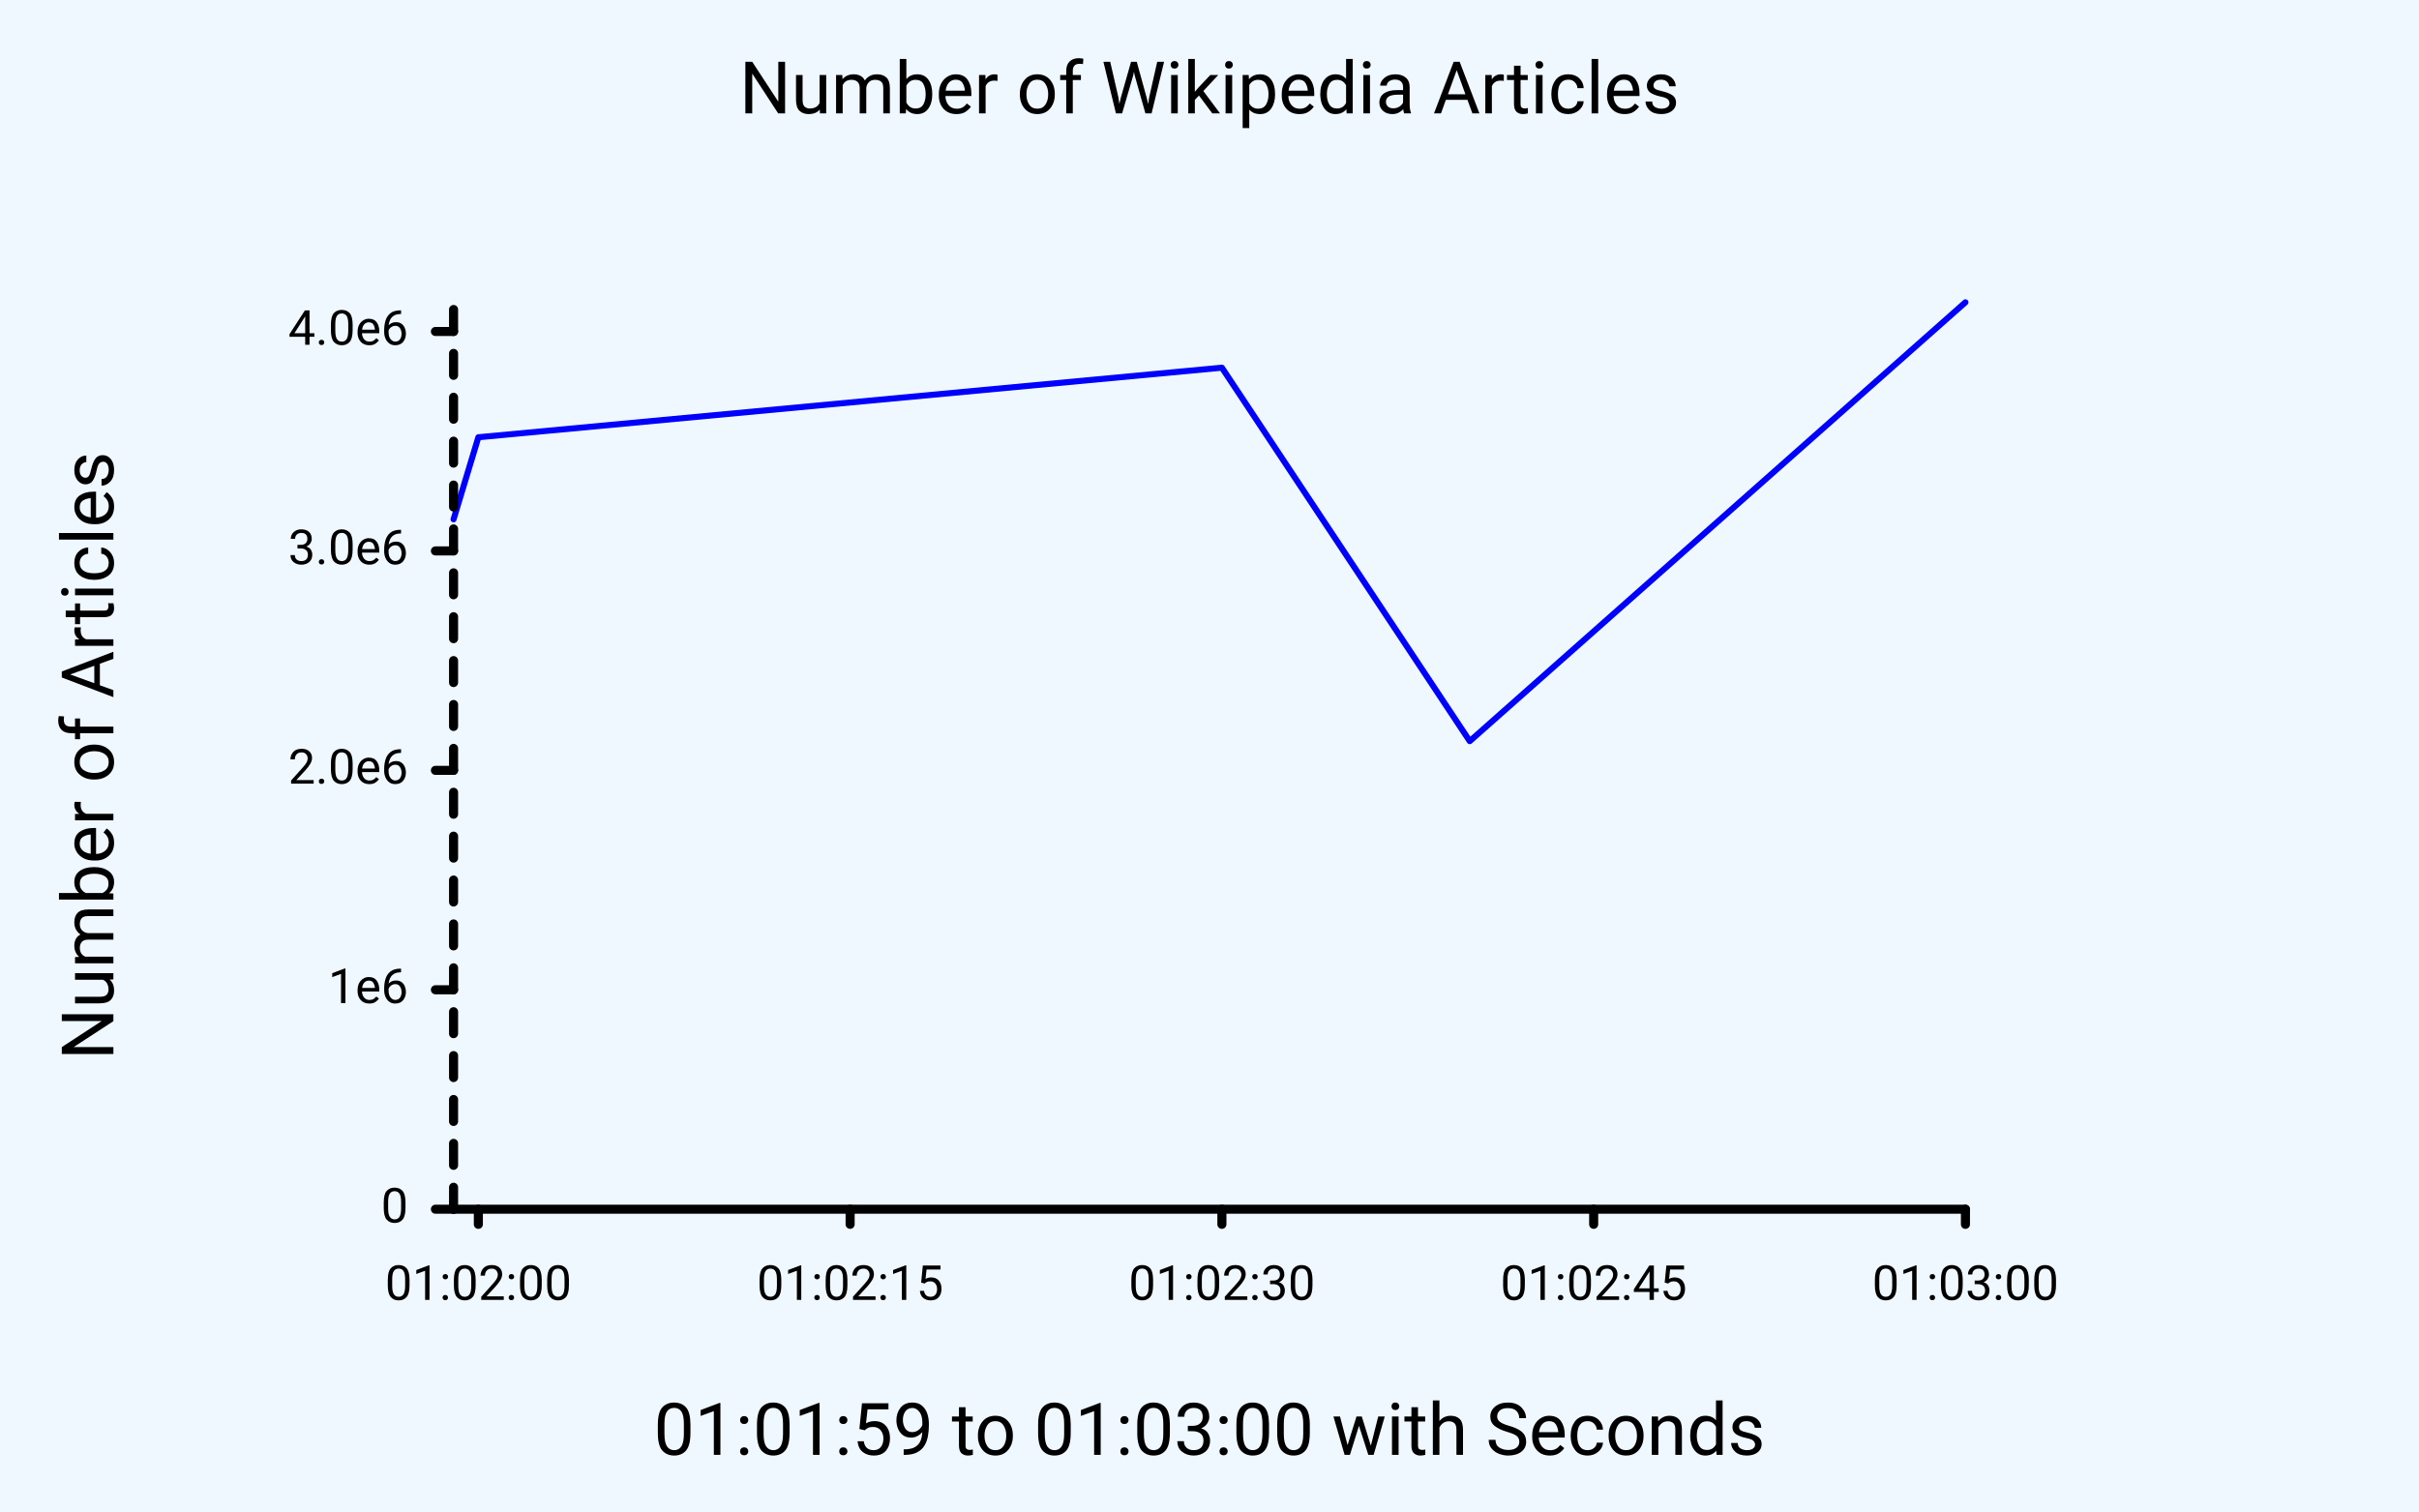
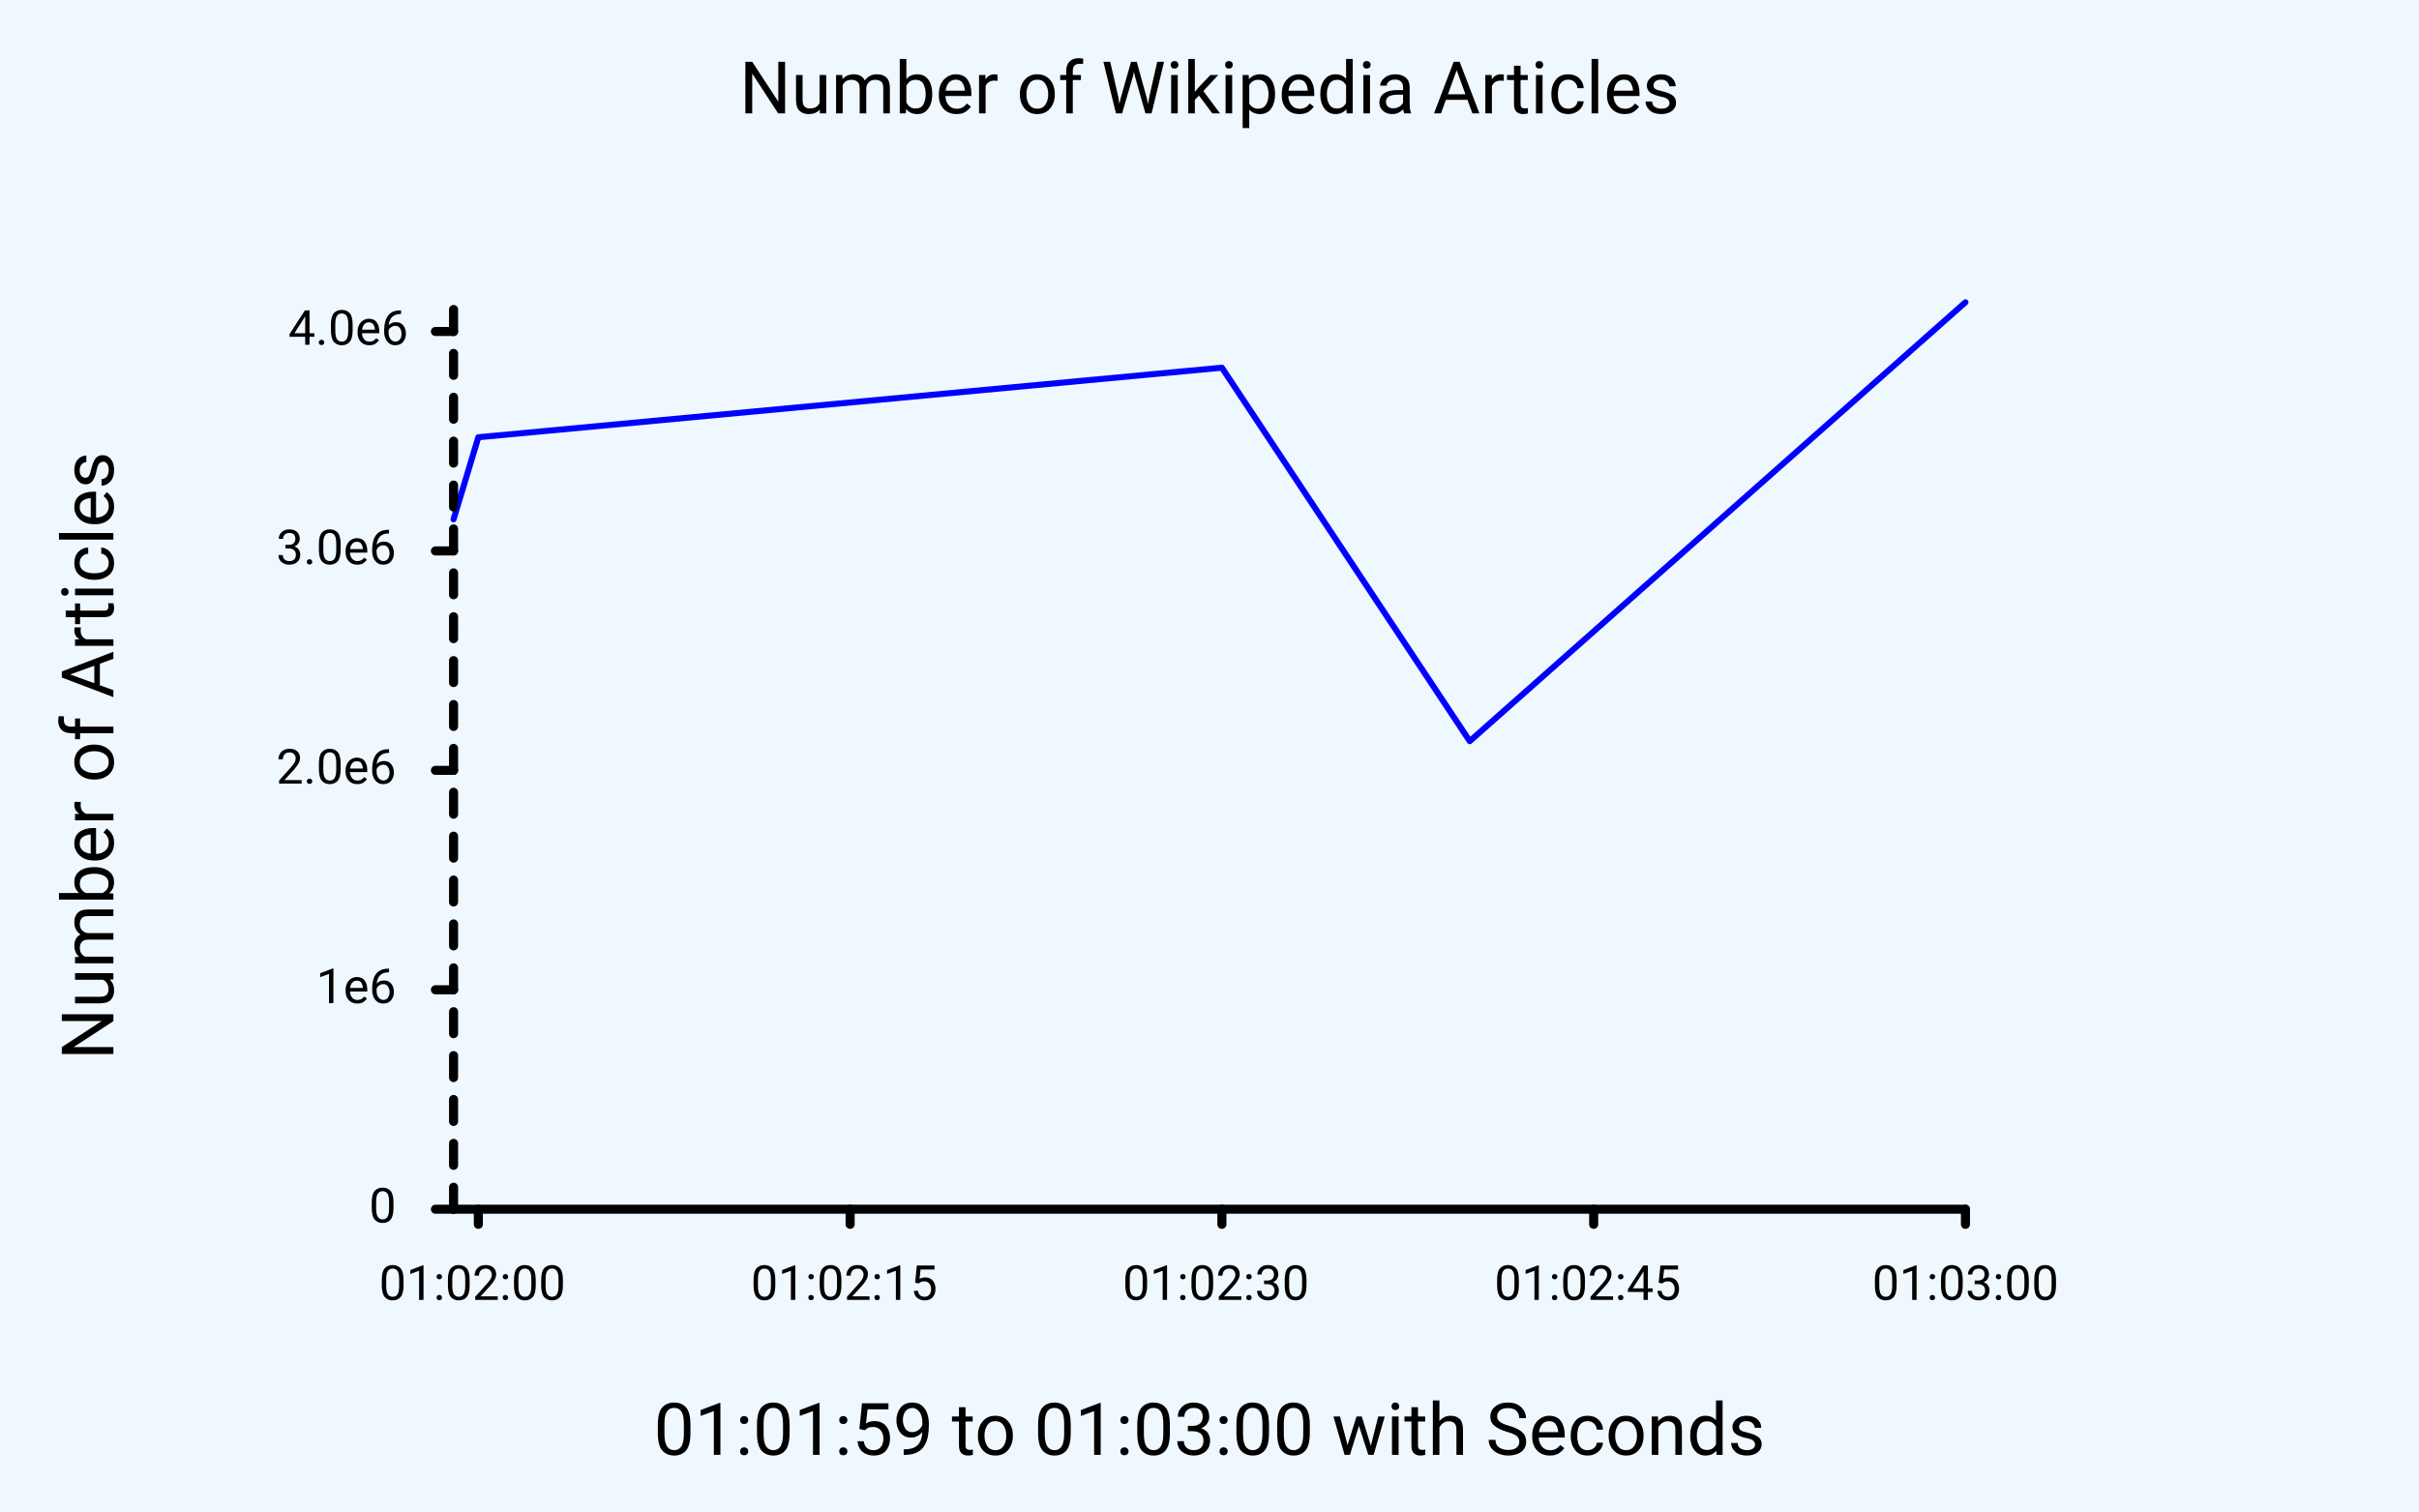
<svg xmlns="http://www.w3.org/2000/svg" class="poloto" width="800" height="500" viewBox="0 0 800 500">
  <style>
.poloto{
  stroke-linecap:round;
  stroke-linejoin:round;
  font-family:Roboto,sans-serif;
  font-size:16px;
}
.poloto_background{fill:AliceBlue;}
.poloto_scatter{stroke-width:7}
.poloto_line{stroke-width:2}
.poloto_text{fill: black;}
.poloto_name{font-size:24px;dominant-baseline:start;text-anchor:middle;}
.poloto_where{dominant-baseline:middle;text-anchor:start}
.poloto_text.poloto_legend{font-size:20px;dominant-baseline:middle;text-anchor:start;}
- .poloto_text.poloto_ticks.poloto_y{dominant-baseline:middle;text-anchor:end}
- .poloto_text.poloto_ticks.poloto_x{dominant-baseline:start;text-anchor:middle}
+ .poloto_text.poloto_ticks.poloto_y{text-anchor:end}
+ .poloto_text.poloto_ticks.poloto_x{text-anchor:middle}
.poloto_imgs.poloto_ticks{stroke: black;stroke-width:3;fill:none;stroke-dasharray:none}
.poloto_grid{stroke:gray;stroke-width:0.5}

.poloto0.poloto_stroke{stroke:blue;}
.poloto1.poloto_stroke{stroke:red;}
.poloto2.poloto_stroke{stroke:green;}
.poloto3.poloto_stroke{stroke:gold;}
.poloto4.poloto_stroke{stroke:aqua;}
.poloto5.poloto_stroke{stroke:lime;}
.poloto6.poloto_stroke{stroke:orange;}
.poloto7.poloto_stroke{stroke:chocolate;}
.poloto0.poloto_fill{fill:blue;}
.poloto1.poloto_fill{fill:red;}
.poloto2.poloto_fill{fill:green;}
.poloto3.poloto_fill{fill:gold;}
.poloto4.poloto_fill{fill:aqua;}
.poloto5.poloto_fill{fill:lime;}
.poloto6.poloto_fill{fill:orange;}
.poloto7.poloto_fill{fill:chocolate;}
	</style>
  <circle r="1e5" class="poloto_background" />
  <g id="poloto_plot0" class="poloto_plot poloto_imgs poloto_line poloto0 poloto_stroke" fill="none" stroke="black">
    <path d=" M 150.00 171.79 L 158.20 144.64 L 404.10 121.63 L 486.07 245.17 L 650.00 100.00" />
  </g>
  <text class="poloto_text poloto_name poloto_title" x="400.00" y="37.50">Number of Wikipedia Articles</text>
  <text class="poloto_text poloto_name poloto_x" x="400.00" y="481.25">01:01:59 to 01:03:00 with Seconds</text>
  <text class="poloto_text poloto_name poloto_y" x="37.50" y="250.00" transform="rotate(-90,37.50,250.00)">Number of Articles</text>
-   <g class="poloto_text poloto_ticks poloto_y">
-     <text x="135.00" y="400.00">0</text>
-     <text x="135.00" y="327.41">1e6</text>
-     <text x="135.00" y="254.83">2.0e6</text>
-     <text x="135.00" y="182.24">3.0e6</text>
-     <text x="135.00" y="109.65">4.0e6</text>
-   </g>
+   <text dominant-baseline="middle" class="poloto_text poloto_ticks poloto_y">
+     <tspan x="135.00" y="400.00">0</tspan>
+     <tspan x="135.00" y="327.41">1e6</tspan>
+     <tspan x="135.00" y="254.83">2.0e6</tspan>
+     <tspan x="135.00" y="182.24">3.0e6</tspan>
+     <tspan x="135.00" y="109.65">4.0e6</tspan>
+   </text>
  <g class="poloto_imgs poloto_ticks poloto_y">
    <line x1="150.00" x2="144.00" y1="400.00" y2="400.00" />
    <line x1="150.00" x2="144.00" y1="327.41" y2="327.41" />
    <line x1="150.00" x2="144.00" y1="254.83" y2="254.83" />
    <line x1="150.00" x2="144.00" y1="182.24" y2="182.24" />
    <line x1="150.00" x2="144.00" y1="109.65" y2="109.65" />
  </g>
-   <g class="poloto_text poloto_ticks poloto_x">
-     <text x="158.20" y="430.00">01:02:00</text>
-     <text x="281.15" y="430.00">01:02:15</text>
-     <text x="404.10" y="430.00">01:02:30</text>
-     <text x="527.05" y="430.00">01:02:45</text>
-     <text x="650.00" y="430.00">01:03:00</text>
-   </g>
+   <text dominant-baseline="start" class="poloto_text poloto_ticks poloto_x">
+     <tspan x="158.20" y="430.00">01:02:00</tspan>
+     <tspan x="281.15" y="430.00">01:02:15</tspan>
+     <tspan x="404.10" y="430.00">01:02:30</tspan>
+     <tspan x="527.05" y="430.00">01:02:45</tspan>
+     <tspan x="650.00" y="430.00">01:03:00</tspan>
+   </text>
  <g class="poloto_imgs poloto_ticks poloto_x">
    <line x1="158.20" x2="158.20" y1="400.00" y2="405.00" />
    <line x1="281.15" x2="281.15" y1="400.00" y2="405.00" />
    <line x1="404.10" x2="404.10" y1="400.00" y2="405.00" />
    <line x1="527.05" x2="527.05" y1="400.00" y2="405.00" />
    <line x1="650.00" x2="650.00" y1="400.00" y2="405.00" />
  </g>
  <path class="poloto_imgs poloto_ticks poloto_x" d=" M 150.00 400.00 L 650.00 400.00" />
  <path class="poloto_imgs poloto_ticks poloto_y" style="stroke-dasharray:7.259;stroke-dashoffset:-0;" d=" M 150.00 400.00 L 150.00 100.00" />
</svg>
